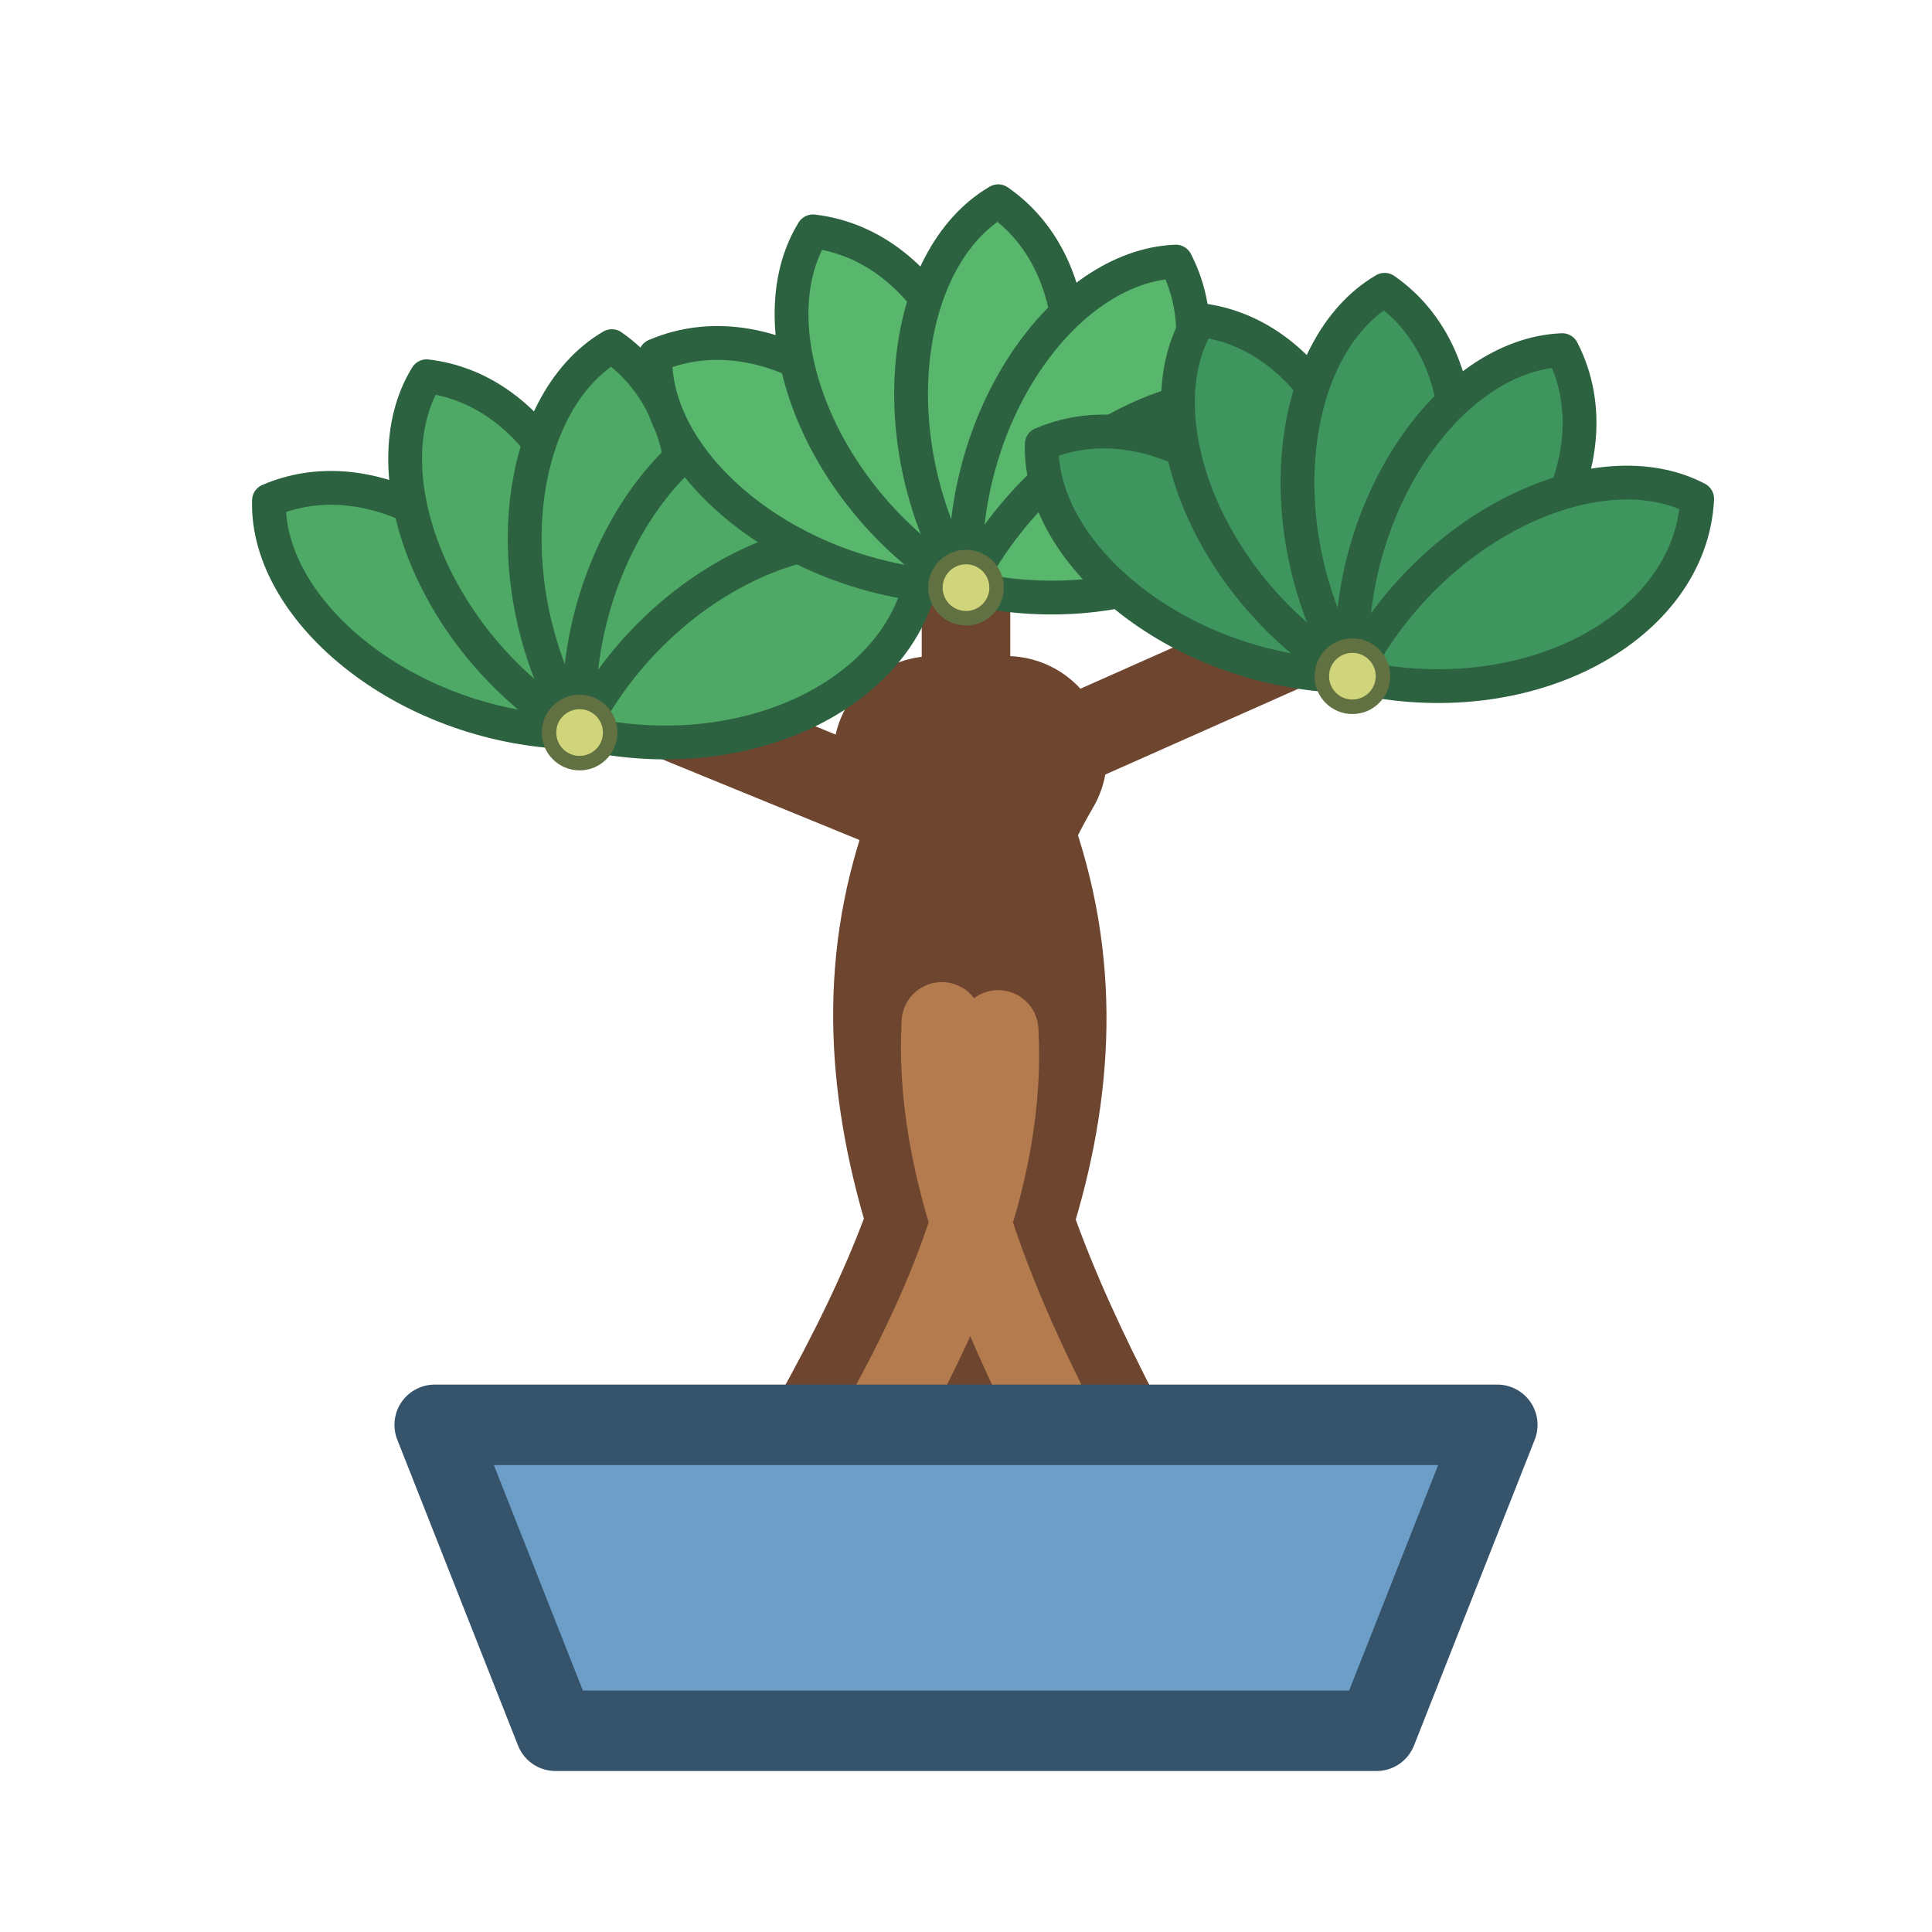
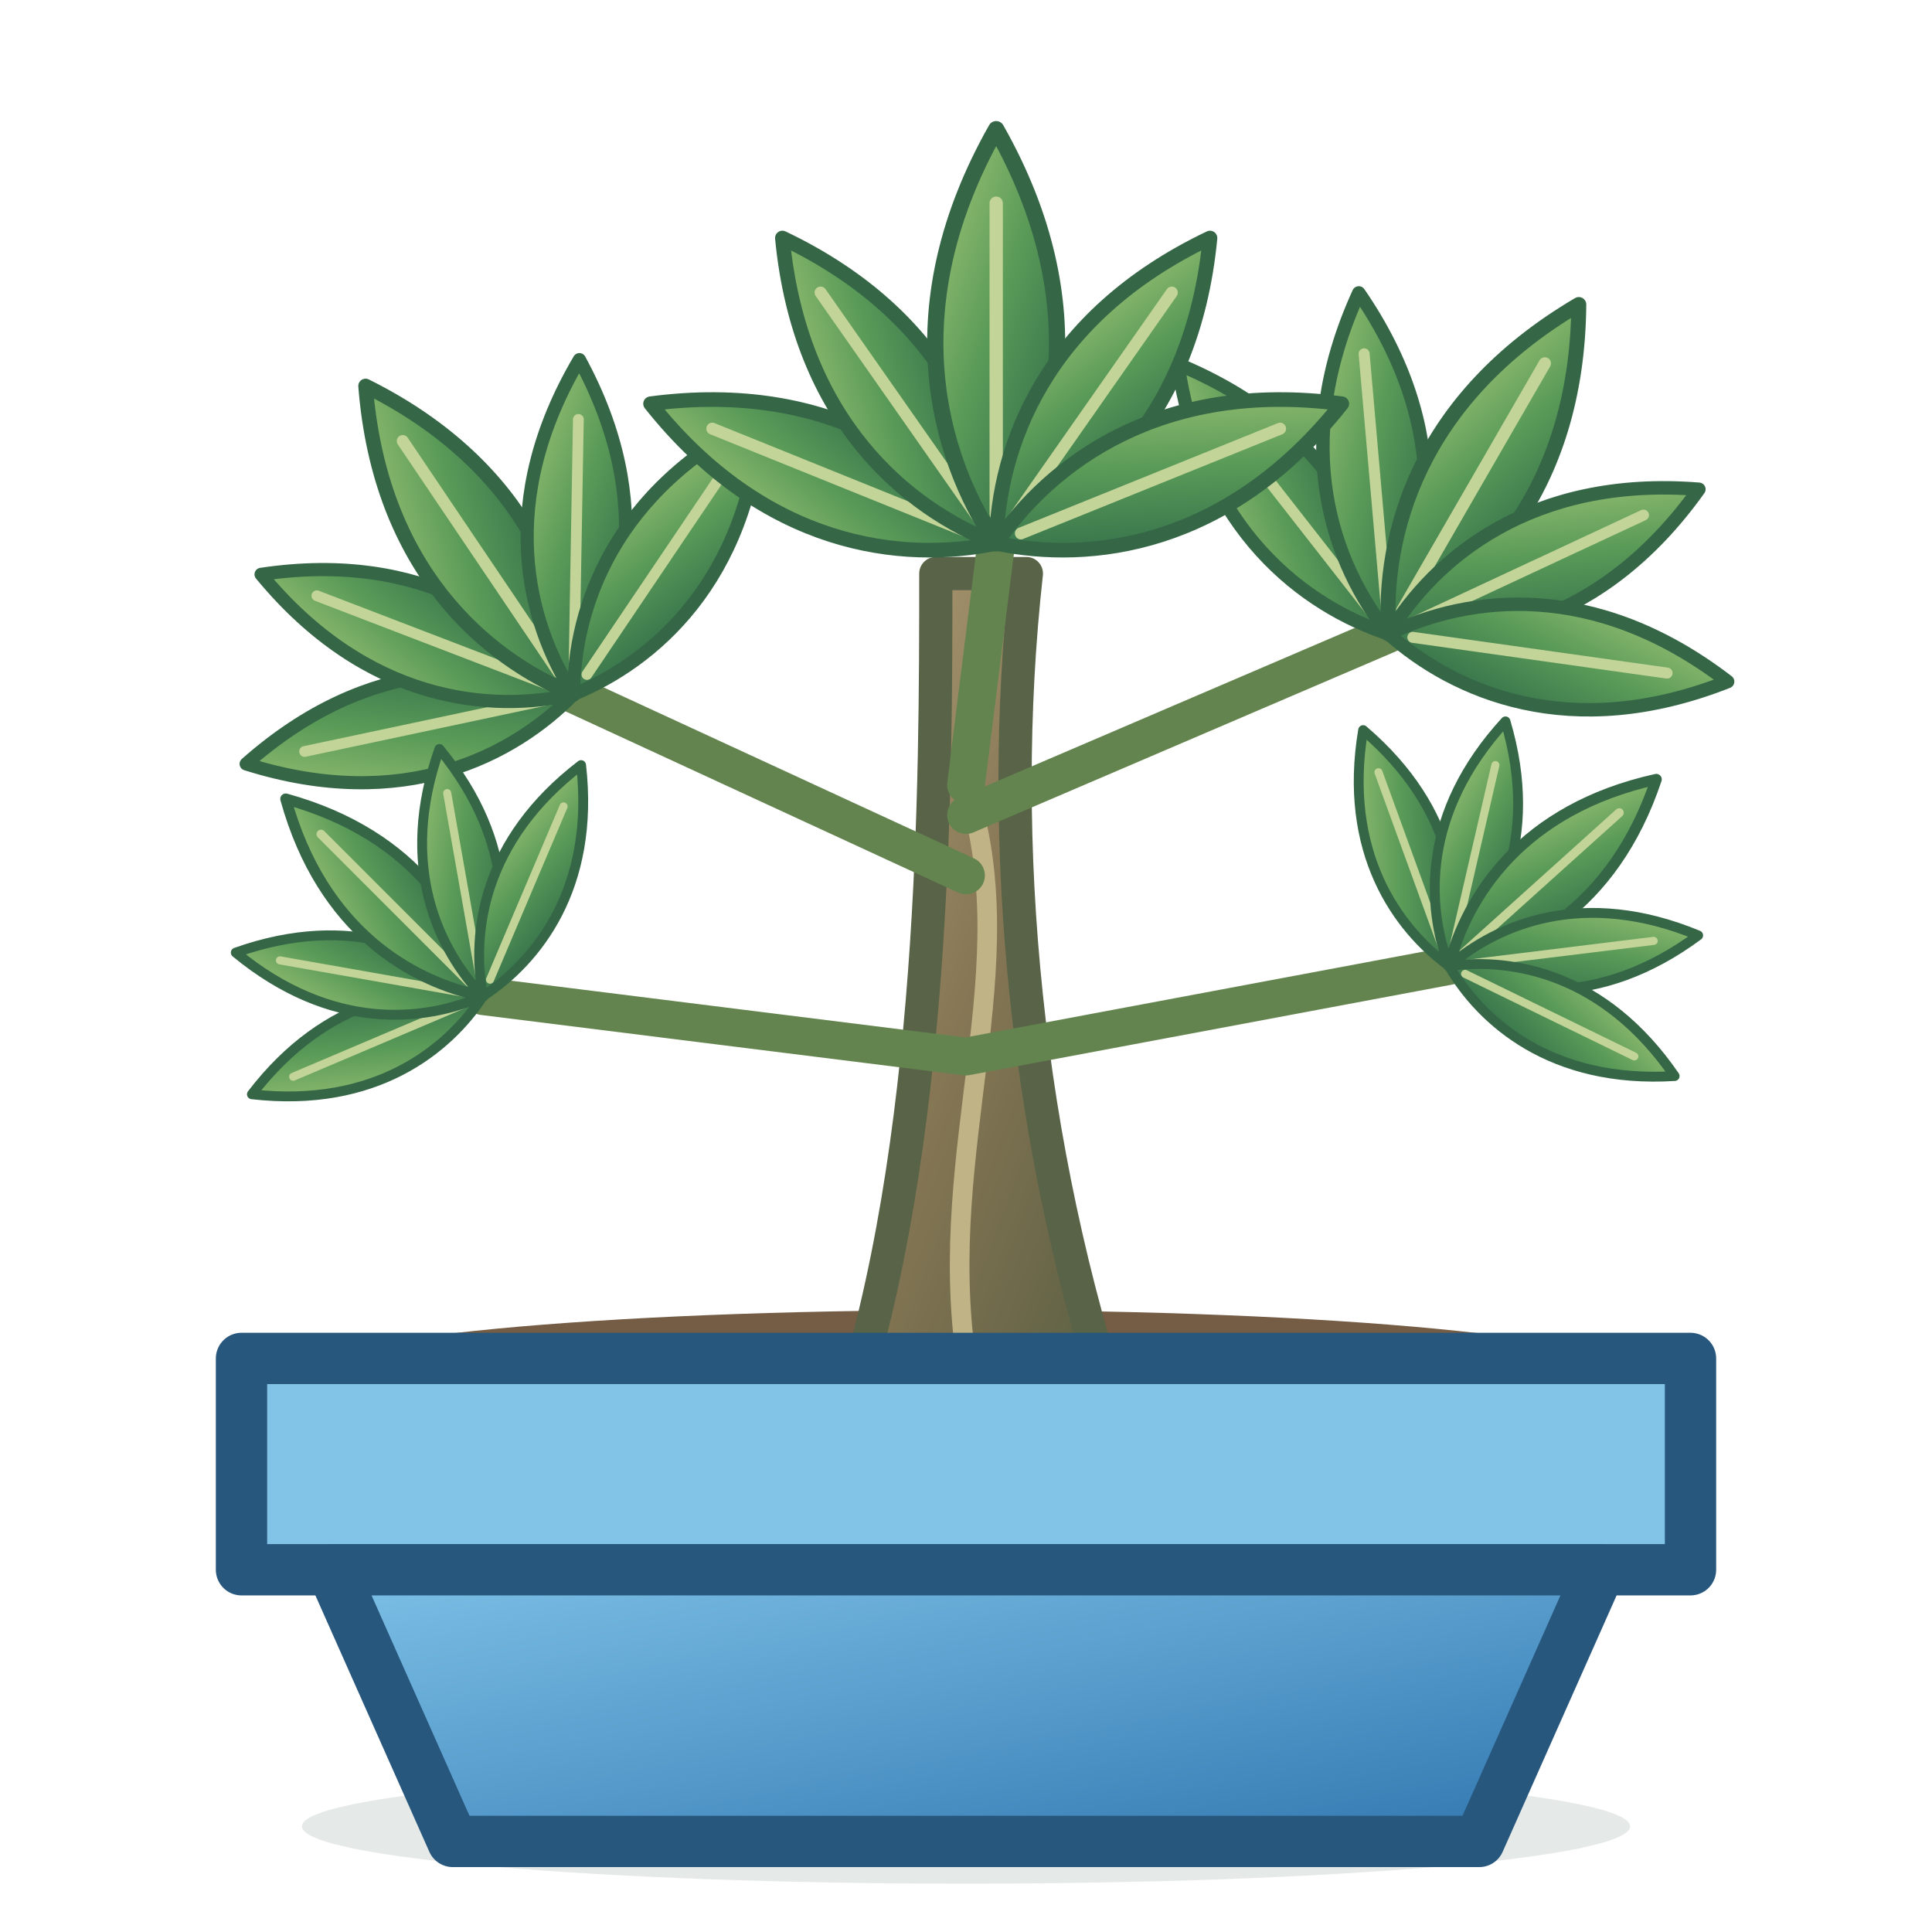
- <svg xmlns="http://www.w3.org/2000/svg" viewBox="0 0 24 24" role="img" aria-labelledby="pachira-glabra-title pachira-glabra-description" data-plant-slug="pachira-glabra" focusable="false">
-   <path d="M10.4 18.6c2-3.4 2.9-6.2 1.2-9.2m2 9.2c-1.9-3.5-2.8-6.3-1.1-9.2" fill="none" stroke="#6e452f" stroke-linecap="round" stroke-width="2.5" />
-   <path d="M10.4 18.6c1.3-2.1 2.1-4 2-5.8m1.2 5.8c-1.2-2.2-2-4.1-1.9-5.9" fill="none" stroke="#b37b4e" stroke-linecap="round" stroke-width="1" />
-   <path d="M12 11V7.2m-0.2 3.1-4.4-1.8m4.8 1.2 4.5-2" fill="none" stroke="#6e452f" stroke-linecap="round" stroke-linejoin="round" stroke-width="1.1" />
-   <g fill="#4da965" stroke="#2c6240" stroke-linejoin="round" stroke-width="0.42">
-     <path d="M7.2 9.1c-1.1-1.8-0.8-4.1 0.4-4.8 1.3 0.9 1.2 3.2-0.4 4.8Z" transform="rotate(-58 7.2 9.1)" />
-     <path d="M7.2 9.1c-1.1-1.8-0.8-4.1 0.4-4.8 1.3 0.9 1.2 3.2-0.4 4.8Z" transform="rotate(-28 7.2 9.1)" />
-     <path d="M7.2 9.1c-1.1-1.8-0.8-4.1 0.4-4.8 1.3 0.9 1.2 3.2-0.4 4.8Z" />
-     <path d="M7.2 9.1c-1.1-1.8-0.8-4.1 0.4-4.8 1.3 0.9 1.2 3.2-0.4 4.8Z" transform="rotate(28 7.2 9.1)" />
-     <path d="M7.2 9.1c-1.1-1.8-0.8-4.1 0.4-4.8 1.3 0.9 1.2 3.2-0.4 4.8Z" transform="rotate(58 7.2 9.1)" />
-   </g>
-   <g fill="#58b76d" stroke="#2c6240" stroke-linejoin="round" stroke-width="0.42">
-     <path d="M12 7.3c-1.1-1.8-0.8-4.1 0.4-4.8 1.3 0.9 1.2 3.2-0.4 4.8Z" transform="rotate(-58 12 7.3)" />
-     <path d="M12 7.3c-1.1-1.8-0.8-4.1 0.4-4.8 1.3 0.9 1.2 3.2-0.4 4.8Z" transform="rotate(-28 12 7.3)" />
-     <path d="M12 7.3c-1.1-1.8-0.8-4.1 0.4-4.8 1.3 0.9 1.2 3.2-0.4 4.8Z" />
-     <path d="M12 7.3c-1.1-1.8-0.8-4.1 0.4-4.8 1.3 0.9 1.2 3.2-0.4 4.8Z" transform="rotate(28 12 7.3)" />
-     <path d="M12 7.3c-1.1-1.8-0.8-4.1 0.4-4.8 1.3 0.9 1.2 3.2-0.4 4.8Z" transform="rotate(58 12 7.3)" />
-   </g>
-   <g fill="#3e955e" stroke="#2c6240" stroke-linejoin="round" stroke-width="0.42">
-     <path d="M16.8 8.4c-1.1-1.8-0.8-4.1 0.4-4.8 1.3 0.9 1.2 3.2-0.4 4.8Z" transform="rotate(-58 16.8 8.4)" />
-     <path d="M16.8 8.4c-1.1-1.8-0.8-4.1 0.4-4.8 1.3 0.9 1.2 3.2-0.4 4.8Z" transform="rotate(-28 16.8 8.4)" />
-     <path d="M16.8 8.4c-1.1-1.8-0.8-4.1 0.4-4.8 1.3 0.9 1.2 3.2-0.4 4.8Z" />
-     <path d="M16.8 8.4c-1.1-1.8-0.8-4.1 0.4-4.8 1.3 0.9 1.2 3.2-0.4 4.8Z" transform="rotate(28 16.8 8.4)" />
-     <path d="M16.8 8.4c-1.1-1.8-0.8-4.1 0.4-4.8 1.3 0.9 1.2 3.2-0.4 4.8Z" transform="rotate(58 16.8 8.4)" />
-   </g>
-   <g fill="#d0d47a" stroke="#617141" stroke-width="0.18">
-     <circle cx="7.2" cy="9.1" r="0.38" />
-     <circle cx="12" cy="7.3" r="0.38" />
-     <circle cx="16.8" cy="8.4" r="0.38" />
-   </g>
-   <path d="M5.4 17.7h13.2l-1.5 3.8H6.9z" fill="#6c9ec7" stroke="#35536b" stroke-linejoin="round" stroke-width="1" />
+ <svg xmlns="http://www.w3.org/2000/svg" viewBox="0 0 64 64" role="img" aria-labelledby="pachira-glabra-title pachira-glabra-description" data-plant-slug="pachira-glabra" focusable="false">
+   <defs>
+     <linearGradient id="pachira-pot" x1="0" x2="0.9" y1="0" y2="1">
+       <stop offset="0" stop-color="#7dc1e7" />
+       <stop offset="1" stop-color="#347ab2" />
+     </linearGradient>
+     <linearGradient id="money-leaf" x1="0" y1="0" x2="0.85" y2="1">
+       <stop offset="0" stop-color="#a6c879" />
+       <stop offset="0.5" stop-color="#5a9b58" />
+       <stop offset="1" stop-color="#2e6948" />
+     </linearGradient>
+     <linearGradient id="money-trunk" x1="0" y1="0" x2="0.85" y2="1">
+       <stop offset="0" stop-color="#af9e76" />
+       <stop offset="0.5" stop-color="#877755" />
+       <stop offset="1" stop-color="#5e6144" />
+     </linearGradient>
+     <g id="money-blade">
+       <path d="M0 0C-2-3-3.4-8 0-14 3.4-8 2-3 0 0Z" fill="url(#money-leaf)" stroke="#356747" stroke-width="0.55" stroke-linecap="round" stroke-linejoin="round" />
+       <path d="M0-1v-10.5" fill="none" stroke="#c2d498" stroke-width="0.45" stroke-linecap="round" stroke-linejoin="round" />
+     </g>
+     <g id="money-fan">
+       <use href="#money-blade" transform="rotate(-68) scale(0.9)" />
+       <use href="#money-blade" transform="rotate(-35) scale(0.9)" />
+       <use href="#money-blade" transform="rotate(0) scale(1)" />
+       <use href="#money-blade" transform="rotate(35) scale(0.9)" />
+       <use href="#money-blade" transform="rotate(68) scale(0.9)" />
+     </g>
+   </defs>
+   <ellipse cx="32" cy="60.5" rx="22" ry="1.9" fill="#244b3b" stroke="none" stroke-width="0" opacity="0.12" />
+   <ellipse cx="32" cy="45.5" rx="22" ry="2.1" fill="#745c45" stroke="none" stroke-width="1" />
+   <path d="M28 47c3-9 3-21 3-28h3c-1 9 0 19 3 28Z" fill="url(#money-trunk)" stroke="#586348" stroke-width="1.1" stroke-linecap="round" stroke-linejoin="round" />
+   <path d="M32 45c-1-7 2-13 0-19" fill="none" stroke="#c0b386" stroke-width="0.65" stroke-linecap="round" stroke-linejoin="round" />
+   <path d="M32 29L19 23M32 27L46 21M32 35L16 33M32 35L48 32M32 26L33 18" fill="none" stroke="#63844e" stroke-width="1.25" stroke-linecap="round" stroke-linejoin="round" />
+   <use href="#money-fan" transform="translate(19 23) rotate(-34) scale(0.88)" />
+   <use href="#money-fan" transform="translate(46 21) rotate(30) scale(0.9)" />
+   <use href="#money-fan" transform="translate(16 33) rotate(-45) scale(0.66)" />
+   <use href="#money-fan" transform="translate(48 32) rotate(48) scale(0.66)" />
+   <use href="#money-fan" transform="translate(33 18) rotate(0) scale(0.98)" />
+   <path d="M8 45h48v7H8z" fill="#82c4e8" stroke="#28577e" stroke-linejoin="round" stroke-width="1.7" />
+   <path d="m11 52 4 9h34l4-9Z" fill="url(#pachira-pot)" stroke="#28577e" stroke-linejoin="round" stroke-width="1.7" />
</svg>
